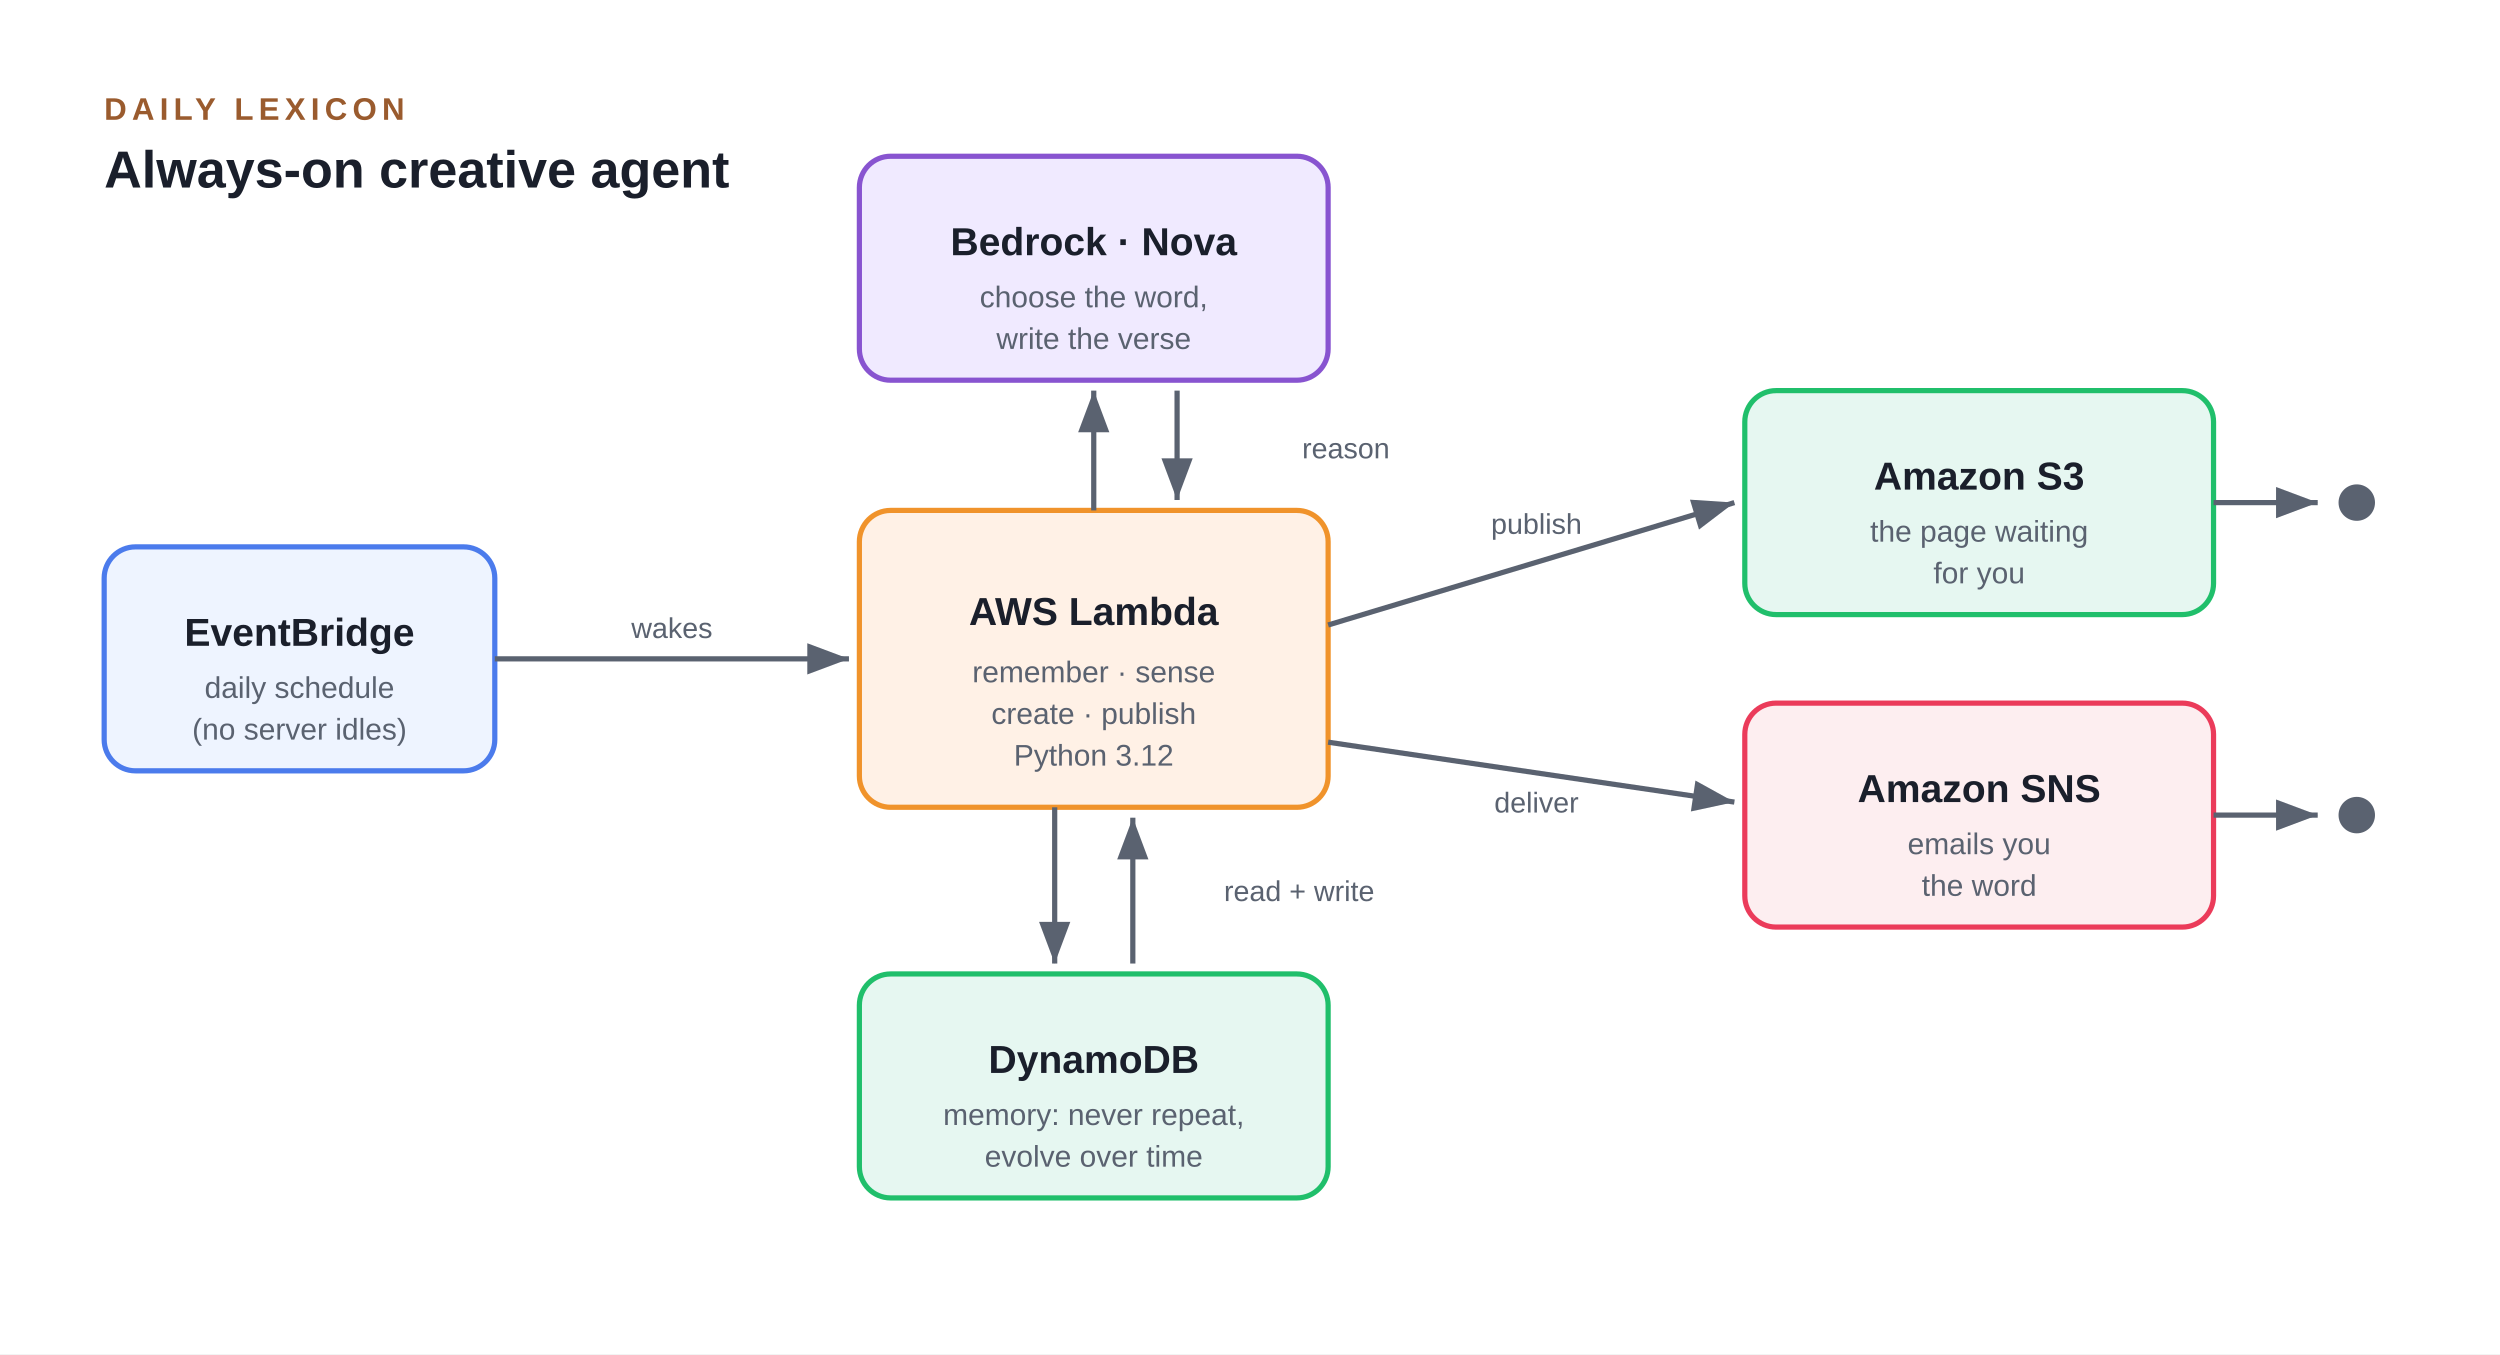
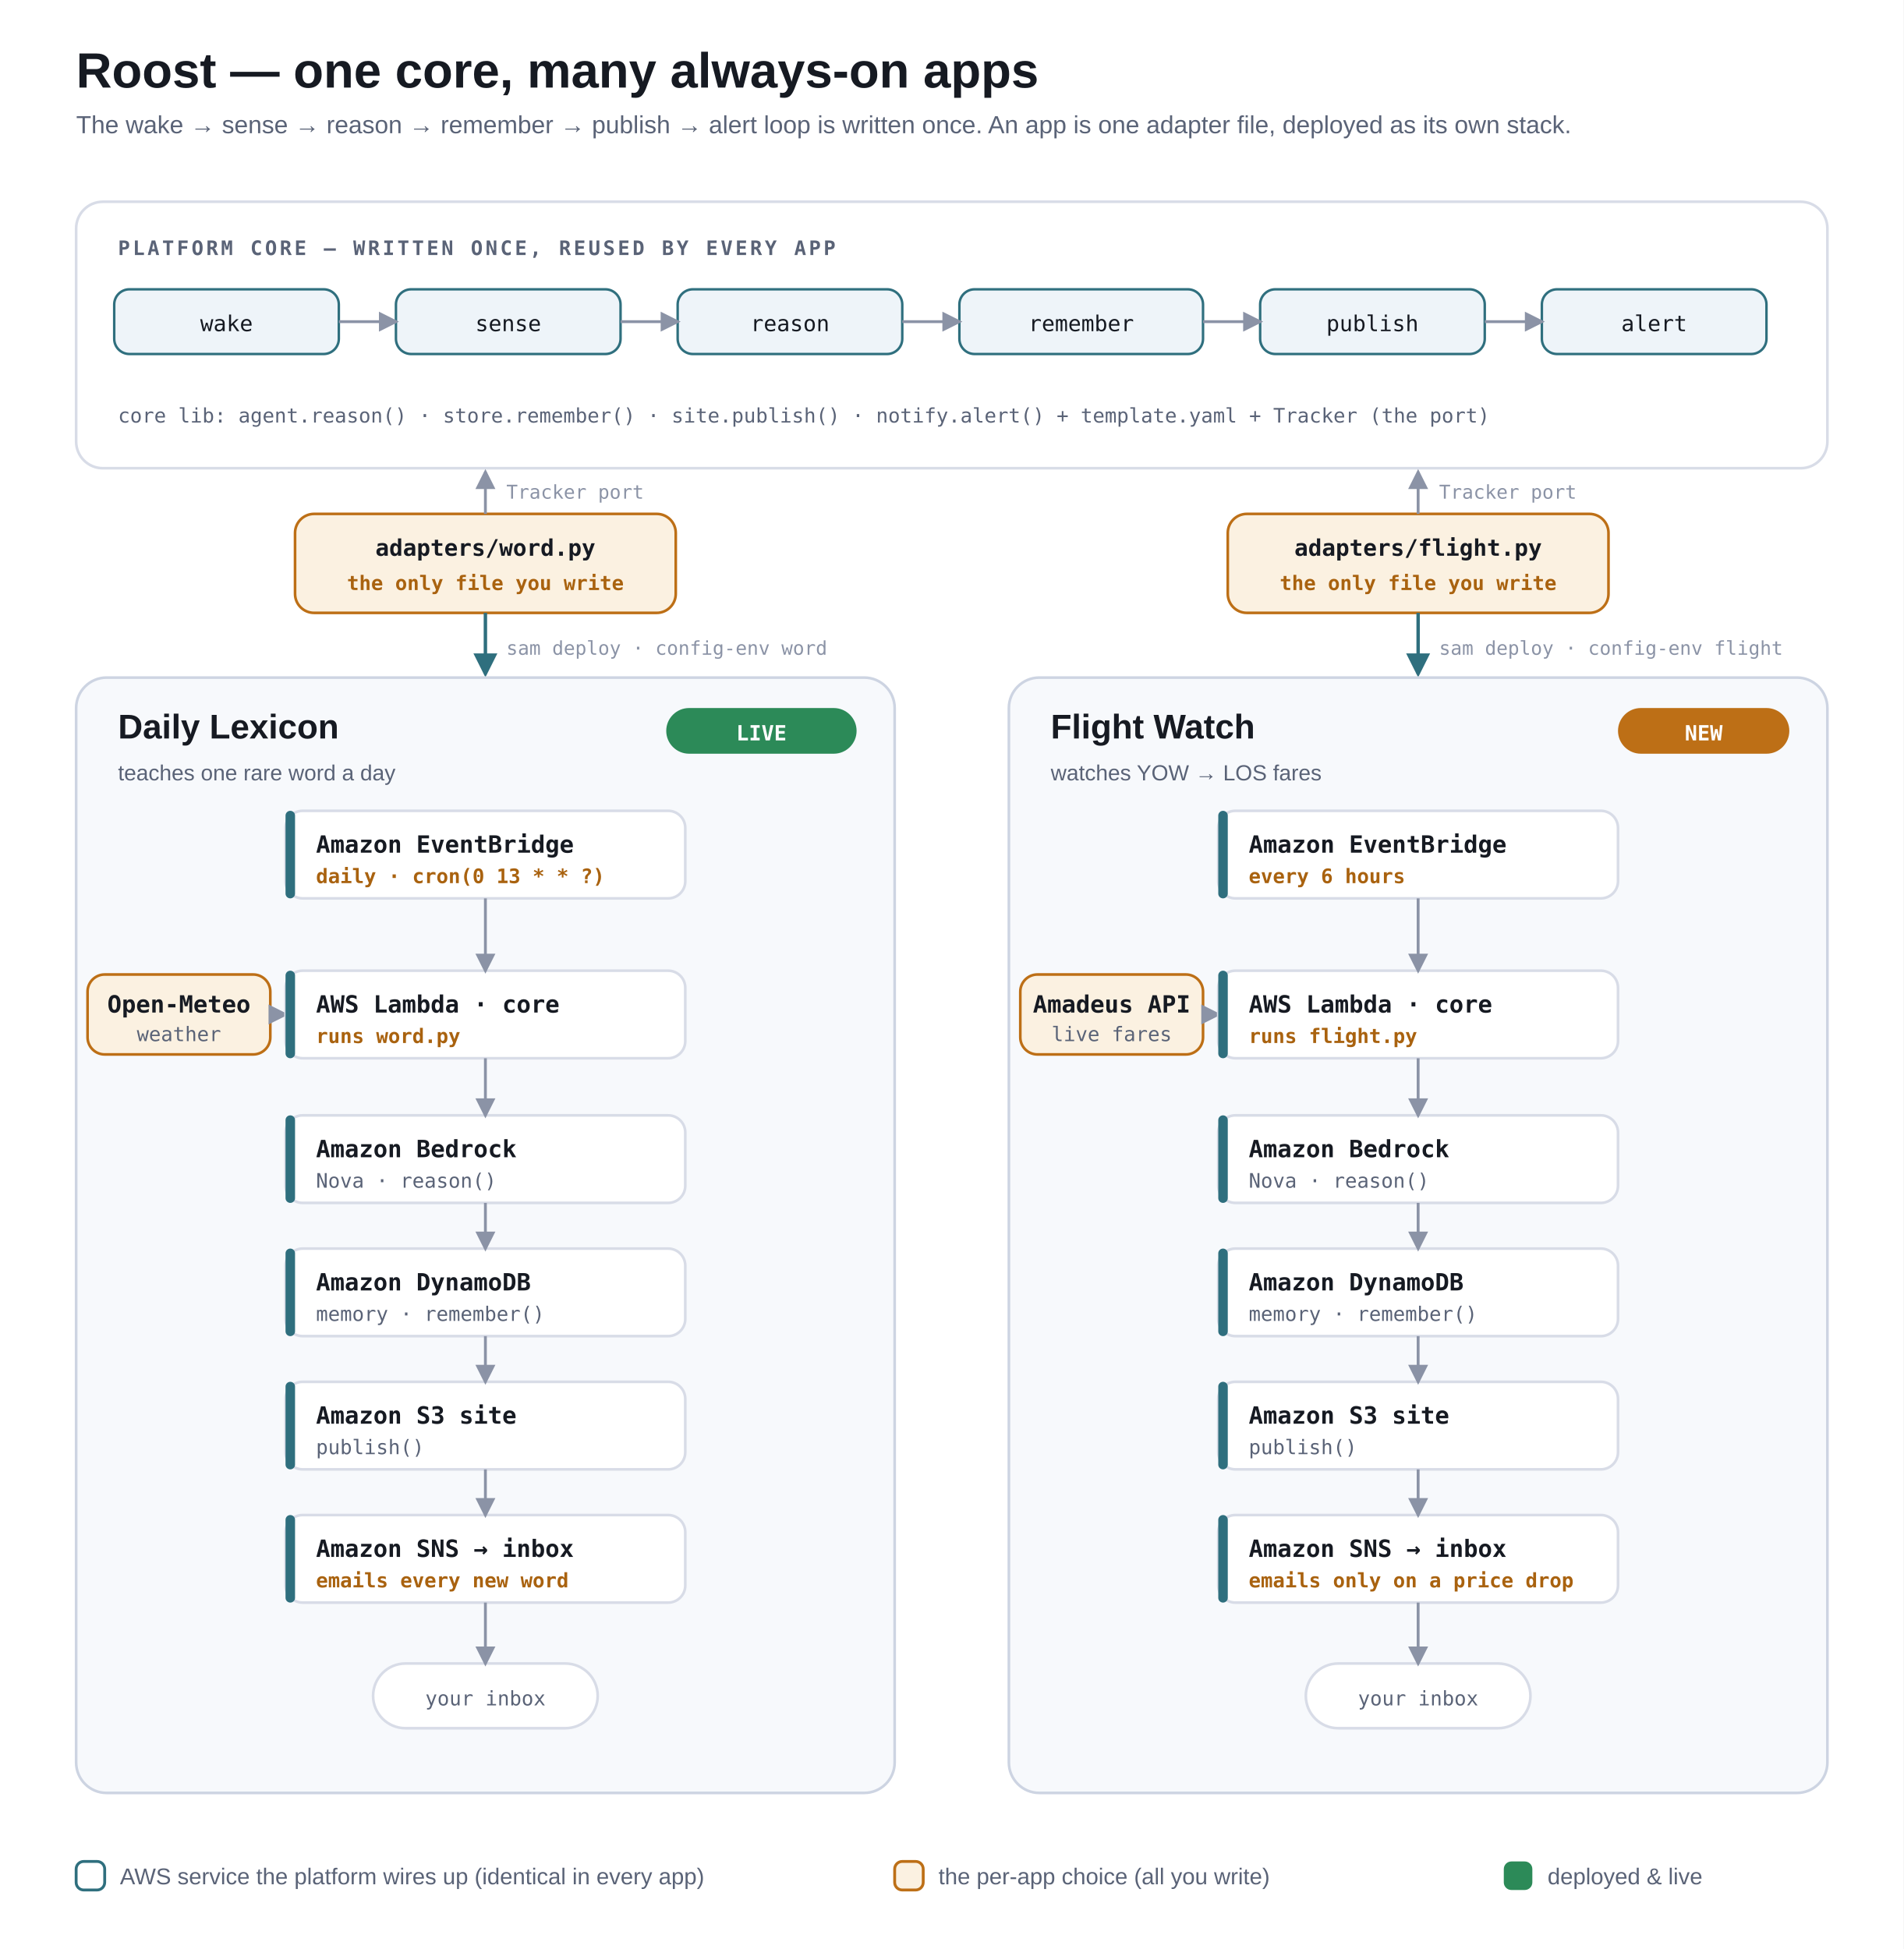
- <svg xmlns="http://www.w3.org/2000/svg" viewBox="0 0 960 520" font-family="'Helvetica Neue',Arial,sans-serif">
+ <svg xmlns="http://www.w3.org/2000/svg" viewBox="0 0 1000 1024" font-family="'Helvetica Neue', Arial, sans-serif">
  <defs>
-     <marker id="arrow" markerWidth="10" markerHeight="10" refX="8" refY="3" orient="auto" markerUnits="strokeWidth">
-       <path d="M0,0 L8,3 L0,6 Z" fill="#5a6270" />
+     <marker id="ah" viewBox="0 0 10 10" refX="8.5" refY="5" markerWidth="7" markerHeight="7" orient="auto-start-reverse">
+       <path d="M0,0 L10,5 L0,10 z" fill="#8b93a6" />
+     </marker>
+     <marker id="ahc" viewBox="0 0 10 10" refX="8.5" refY="5" markerWidth="7" markerHeight="7" orient="auto-start-reverse">
+       <path d="M0,0 L10,5 L0,10 z" fill="#2f6f7e" />
    </marker>
    <style>
-       .box { rx: 12; stroke-width: 2; }
-       .svc { font-size: 15px; font-weight: 700; fill: #1a1f2b; }
-       .sub { font-size: 11.5px; fill: #5a6270; }
-       .edge { stroke: #5a6270; stroke-width: 2; fill: none; marker-end: url(#arrow); }
-       .elabel { font-size: 11px; fill: #5a6270; }
-       .title { font-size: 20px; font-weight: 800; fill: #1a1f2b; }
-       .kicker { font-size: 12px; font-weight: 700; fill: #9a5b2e; letter-spacing: 2px; }
+       .box{fill:#ffffff;stroke:#d8dce7;stroke-width:1.4}
+       .col-frame{fill:none;stroke:#cdd4e2;stroke-width:1.4}
+       .col-fill{fill:#f7f9fc}
+       .chip-app{fill:#fbf1e1;stroke:#bd6f16;stroke-width:1.4}
+       .spinepill{fill:#eef4f9;stroke:#2f6f7e;stroke-width:1.3}
+       .stripe-core{fill:#2f6f7e}
+       .t-h1{fill:#161a22;font-size:26px;font-weight:700}
+       .t-h2{fill:#5a6377;font-size:13px}
+       .t-name{fill:#161a22;font-size:18px;font-weight:700}
+       .t-title{fill:#161a22;font-family:'DejaVu Sans Mono',Menlo,monospace;font-weight:600;font-size:12.5px}
+       .t-sub{fill:#5a6377;font-family:'DejaVu Sans Mono',Menlo,monospace;font-size:10.5px}
+       .t-app{fill:#a9620f;font-family:'DejaVu Sans Mono',Menlo,monospace;font-weight:600;font-size:10.5px}
+       .t-spine{fill:#161a22;font-family:'DejaVu Sans Mono',Menlo,monospace;font-weight:500;font-size:11.5px}
+       .t-eyebrow{fill:#5a6377;font-family:'DejaVu Sans Mono',Menlo,monospace;font-weight:600;font-size:10.5px;letter-spacing:1.4px}
+       .t-purpose{fill:#5a6377;font-size:11.5px}
+       .t-arw{fill:#8b93a6;font-family:'DejaVu Sans Mono',Menlo,monospace;font-size:10px}
+       .t-chip{fill:#161a22;font-family:'DejaVu Sans Mono',Menlo,monospace;font-weight:600;font-size:12px}
+       .arw{stroke:#8b93a6;stroke-width:1.5;fill:none}
+       .arw-strong{stroke:#2f6f7e;stroke-width:1.8;fill:none}
+       .pill-txt{fill:#ffffff;font-family:'DejaVu Sans Mono',Menlo,monospace;font-weight:600;font-size:11px}
+       .legend{fill:#5a6377;font-size:12px}
    </style>
  </defs>
-   <rect x="0" y="0" width="960" height="520" fill="#ffffff" />
-   <text x="40" y="46" class="kicker">DAILY LEXICON</text>
-   <text x="40" y="72" class="title">Always-on creative agent</text>
-   <rect class="box" x="40" y="210" width="150" height="86" fill="#eef4ff" stroke="#4b7bec" />
-   <text x="115" y="248" text-anchor="middle" class="svc">EventBridge</text>
-   <text x="115" y="268" text-anchor="middle" class="sub">daily schedule</text>
-   <text x="115" y="284" text-anchor="middle" class="sub">(no server idles)</text>
-   <rect class="box" x="330" y="196" width="180" height="114" fill="#fff1e6" stroke="#f0932b" />
-   <text x="420" y="240" text-anchor="middle" class="svc">AWS Lambda</text>
-   <text x="420" y="262" text-anchor="middle" class="sub">remember · sense</text>
-   <text x="420" y="278" text-anchor="middle" class="sub">create · publish</text>
-   <text x="420" y="294" text-anchor="middle" class="sub">Python 3.12</text>
-   <rect class="box" x="330" y="60" width="180" height="86" fill="#f0eaff" stroke="#8854d0" />
-   <text x="420" y="98" text-anchor="middle" class="svc">Bedrock · Nova</text>
-   <text x="420" y="118" text-anchor="middle" class="sub">choose the word,</text>
-   <text x="420" y="134" text-anchor="middle" class="sub">write the verse</text>
-   <rect class="box" x="330" y="374" width="180" height="86" fill="#e6f7f1" stroke="#20bf6b" />
-   <text x="420" y="412" text-anchor="middle" class="svc">DynamoDB</text>
-   <text x="420" y="432" text-anchor="middle" class="sub">memory: never repeat,</text>
-   <text x="420" y="448" text-anchor="middle" class="sub">evolve over time</text>
-   <rect class="box" x="670" y="150" width="180" height="86" fill="#e6f7f1" stroke="#20bf6b" />
-   <text x="760" y="188" text-anchor="middle" class="svc">Amazon S3</text>
-   <text x="760" y="208" text-anchor="middle" class="sub">the page waiting</text>
-   <text x="760" y="224" text-anchor="middle" class="sub">for you</text>
-   <rect class="box" x="670" y="270" width="180" height="86" fill="#fdeef0" stroke="#eb3b5a" />
-   <text x="760" y="308" text-anchor="middle" class="svc">Amazon SNS</text>
-   <text x="760" y="328" text-anchor="middle" class="sub">emails you</text>
-   <text x="760" y="344" text-anchor="middle" class="sub">the word</text>
-   <path class="edge" d="M190,253 L326,253" />
-   <text x="258" y="245" text-anchor="middle" class="elabel">wakes</text>
-   <path class="edge" d="M420,196 L420,150" />
-   <path class="edge" d="M452,150 L452,192" stroke="#8854d0" />
-   <text x="500" y="176" class="elabel">reason</text>
-   <path class="edge" d="M405,310 L405,370" />
-   <path class="edge" d="M435,370 L435,314" stroke="#20bf6b" />
-   <text x="470" y="346" class="elabel">read + write</text>
-   <path class="edge" d="M510,240 L666,193" />
-   <text x="590" y="205" text-anchor="middle" class="elabel">publish</text>
-   <path class="edge" d="M510,285 L666,308" />
-   <text x="590" y="312" text-anchor="middle" class="elabel">deliver</text>
-   <circle cx="905" cy="193" r="7" fill="#5a6270" />
-   <circle cx="905" cy="313" r="7" fill="#5a6270" />
-   <path class="edge" d="M850,193 L890,193" />
-   <path class="edge" d="M850,313 L890,313" />
+   <rect x="0" y="0" width="1000" height="1024" fill="#ffffff" />
+   <text x="40" y="46" class="t-h1">Roost — one core, many always-on apps</text>
+   <text x="40" y="70" class="t-h2">The wake → sense → reason → remember → publish → alert loop is written once. An app is one adapter file, deployed as its own stack.</text>
+   <g transform="translate(0,82)">
+     <rect x="40" y="24" width="920" height="140" rx="14" class="box" />
+     <text x="62" y="52" class="t-eyebrow">PLATFORM CORE — WRITTEN ONCE, REUSED BY EVERY APP</text>
+     <rect x="60" y="70" width="118" height="34" rx="8" class="spinepill" />
+     <text x="119" y="92" text-anchor="middle" class="t-spine">wake</text>
+     <rect x="208" y="70" width="118" height="34" rx="8" class="spinepill" />
+     <text x="267" y="92" text-anchor="middle" class="t-spine">sense</text>
+     <rect x="356" y="70" width="118" height="34" rx="8" class="spinepill" />
+     <text x="415" y="92" text-anchor="middle" class="t-spine">reason</text>
+     <rect x="504" y="70" width="128" height="34" rx="8" class="spinepill" />
+     <text x="568" y="92" text-anchor="middle" class="t-spine">remember</text>
+     <rect x="662" y="70" width="118" height="34" rx="8" class="spinepill" />
+     <text x="721" y="92" text-anchor="middle" class="t-spine">publish</text>
+     <rect x="810" y="70" width="118" height="34" rx="8" class="spinepill" />
+     <text x="869" y="92" text-anchor="middle" class="t-spine">alert</text>
+     <line x1="178" y1="87" x2="208" y2="87" class="arw" marker-end="url(#ah)" />
+     <line x1="326" y1="87" x2="356" y2="87" class="arw" marker-end="url(#ah)" />
+     <line x1="474" y1="87" x2="504" y2="87" class="arw" marker-end="url(#ah)" />
+     <line x1="632" y1="87" x2="662" y2="87" class="arw" marker-end="url(#ah)" />
+     <line x1="780" y1="87" x2="810" y2="87" class="arw" marker-end="url(#ah)" />
+     <text x="62" y="140" class="t-sub">core lib: agent.reason() · store.remember() · site.publish() · notify.alert()   +   template.yaml   +   Tracker (the port)</text>
+     <rect x="155" y="188" width="200" height="52" rx="10" class="chip-app" />
+     <text x="255" y="210" text-anchor="middle" class="t-chip">adapters/word.py</text>
+     <text x="255" y="228" text-anchor="middle" class="t-app">the only file you write</text>
+     <rect x="645" y="188" width="200" height="52" rx="10" class="chip-app" />
+     <text x="745" y="210" text-anchor="middle" class="t-chip">adapters/flight.py</text>
+     <text x="745" y="228" text-anchor="middle" class="t-app">the only file you write</text>
+     <line x1="255" y1="188" x2="255" y2="166" class="arw" marker-end="url(#ah)" />
+     <text x="266" y="180" class="t-arw">Tracker port</text>
+     <line x1="745" y1="188" x2="745" y2="166" class="arw" marker-end="url(#ah)" />
+     <text x="756" y="180" class="t-arw">Tracker port</text>
+     <line x1="255" y1="240" x2="255" y2="272" class="arw-strong" marker-end="url(#ahc)" />
+     <text x="266" y="262" class="t-arw">sam deploy · config-env word</text>
+     <line x1="745" y1="240" x2="745" y2="272" class="arw-strong" marker-end="url(#ahc)" />
+     <text x="756" y="262" class="t-arw">sam deploy · config-env flight</text>
+     <rect x="40" y="274" width="430" height="586" rx="16" class="col-fill" />
+     <rect x="40" y="274" width="430" height="586" rx="16" class="col-frame" />
+     <text x="62" y="306" class="t-name">Daily Lexicon</text>
+     <rect x="350" y="290" width="100" height="24" rx="12" fill="#2c8a58" />
+     <text x="400" y="307" text-anchor="middle" class="pill-txt">LIVE</text>
+     <text x="62" y="328" class="t-purpose">teaches one rare word a day</text>
+     <rect x="46" y="430" width="96" height="42" rx="9" class="chip-app" />
+     <text x="94" y="450" text-anchor="middle" class="t-title" font-size="11px">Open-Meteo</text>
+     <text x="94" y="465" text-anchor="middle" class="t-sub">weather</text>
+     <line x1="142" y1="451" x2="150" y2="451" class="arw" marker-end="url(#ah)" />
+     <rect x="150" y="344" width="210" height="46" rx="9" class="box" />
+     <rect x="150" y="344" width="5" height="46" rx="2.5" class="stripe-core" />
+     <text x="166" y="366" class="t-title">Amazon EventBridge</text>
+     <text x="166" y="382" class="t-app">daily · cron(0 13 * * ?)</text>
+     <rect x="150" y="428" width="210" height="46" rx="9" class="box" />
+     <rect x="150" y="428" width="5" height="46" rx="2.5" class="stripe-core" />
+     <text x="166" y="450" class="t-title">AWS Lambda · core</text>
+     <text x="166" y="466" class="t-app">runs word.py</text>
+     <rect x="150" y="504" width="210" height="46" rx="9" class="box" />
+     <rect x="150" y="504" width="5" height="46" rx="2.5" class="stripe-core" />
+     <text x="166" y="526" class="t-title">Amazon Bedrock</text>
+     <text x="166" y="542" class="t-sub">Nova · reason()</text>
+     <rect x="150" y="574" width="210" height="46" rx="9" class="box" />
+     <rect x="150" y="574" width="5" height="46" rx="2.5" class="stripe-core" />
+     <text x="166" y="596" class="t-title">Amazon DynamoDB</text>
+     <text x="166" y="612" class="t-sub">memory · remember()</text>
+     <rect x="150" y="644" width="210" height="46" rx="9" class="box" />
+     <rect x="150" y="644" width="5" height="46" rx="2.5" class="stripe-core" />
+     <text x="166" y="666" class="t-title">Amazon S3 site</text>
+     <text x="166" y="682" class="t-sub">publish()</text>
+     <rect x="150" y="714" width="210" height="46" rx="9" class="box" />
+     <rect x="150" y="714" width="5" height="46" rx="2.5" class="stripe-core" />
+     <text x="166" y="736" class="t-title">Amazon SNS → inbox</text>
+     <text x="166" y="752" class="t-app">emails every new word</text>
+     <line x1="255" y1="390" x2="255" y2="428" class="arw" marker-end="url(#ah)" />
+     <line x1="255" y1="474" x2="255" y2="504" class="arw" marker-end="url(#ah)" />
+     <line x1="255" y1="550" x2="255" y2="574" class="arw" marker-end="url(#ah)" />
+     <line x1="255" y1="620" x2="255" y2="644" class="arw" marker-end="url(#ah)" />
+     <line x1="255" y1="690" x2="255" y2="714" class="arw" marker-end="url(#ah)" />
+     <rect x="196" y="792" width="118" height="34" rx="17" class="box" />
+     <text x="255" y="814" text-anchor="middle" class="t-sub">your inbox</text>
+     <line x1="255" y1="760" x2="255" y2="792" class="arw" marker-end="url(#ah)" />
+     <rect x="530" y="274" width="430" height="586" rx="16" class="col-fill" />
+     <rect x="530" y="274" width="430" height="586" rx="16" class="col-frame" />
+     <text x="552" y="306" class="t-name">Flight Watch</text>
+     <rect x="850" y="290" width="90" height="24" rx="12" fill="#bd6f16" />
+     <text x="895" y="307" text-anchor="middle" class="pill-txt">NEW</text>
+     <text x="552" y="328" class="t-purpose">watches YOW → LOS fares</text>
+     <rect x="536" y="430" width="96" height="42" rx="9" class="chip-app" />
+     <text x="584" y="450" text-anchor="middle" class="t-title" font-size="11px">Amadeus API</text>
+     <text x="584" y="465" text-anchor="middle" class="t-sub">live fares</text>
+     <line x1="632" y1="451" x2="640" y2="451" class="arw" marker-end="url(#ah)" />
+     <rect x="640" y="344" width="210" height="46" rx="9" class="box" />
+     <rect x="640" y="344" width="5" height="46" rx="2.5" class="stripe-core" />
+     <text x="656" y="366" class="t-title">Amazon EventBridge</text>
+     <text x="656" y="382" class="t-app">every 6 hours</text>
+     <rect x="640" y="428" width="210" height="46" rx="9" class="box" />
+     <rect x="640" y="428" width="5" height="46" rx="2.5" class="stripe-core" />
+     <text x="656" y="450" class="t-title">AWS Lambda · core</text>
+     <text x="656" y="466" class="t-app">runs flight.py</text>
+     <rect x="640" y="504" width="210" height="46" rx="9" class="box" />
+     <rect x="640" y="504" width="5" height="46" rx="2.5" class="stripe-core" />
+     <text x="656" y="526" class="t-title">Amazon Bedrock</text>
+     <text x="656" y="542" class="t-sub">Nova · reason()</text>
+     <rect x="640" y="574" width="210" height="46" rx="9" class="box" />
+     <rect x="640" y="574" width="5" height="46" rx="2.5" class="stripe-core" />
+     <text x="656" y="596" class="t-title">Amazon DynamoDB</text>
+     <text x="656" y="612" class="t-sub">memory · remember()</text>
+     <rect x="640" y="644" width="210" height="46" rx="9" class="box" />
+     <rect x="640" y="644" width="5" height="46" rx="2.5" class="stripe-core" />
+     <text x="656" y="666" class="t-title">Amazon S3 site</text>
+     <text x="656" y="682" class="t-sub">publish()</text>
+     <rect x="640" y="714" width="210" height="46" rx="9" class="box" />
+     <rect x="640" y="714" width="5" height="46" rx="2.5" class="stripe-core" />
+     <text x="656" y="736" class="t-title">Amazon SNS → inbox</text>
+     <text x="656" y="752" class="t-app">emails only on a price drop</text>
+     <line x1="745" y1="390" x2="745" y2="428" class="arw" marker-end="url(#ah)" />
+     <line x1="745" y1="474" x2="745" y2="504" class="arw" marker-end="url(#ah)" />
+     <line x1="745" y1="550" x2="745" y2="574" class="arw" marker-end="url(#ah)" />
+     <line x1="745" y1="620" x2="745" y2="644" class="arw" marker-end="url(#ah)" />
+     <line x1="745" y1="690" x2="745" y2="714" class="arw" marker-end="url(#ah)" />
+     <rect x="686" y="792" width="118" height="34" rx="17" class="box" />
+     <text x="745" y="814" text-anchor="middle" class="t-sub">your inbox</text>
+     <line x1="745" y1="760" x2="745" y2="792" class="arw" marker-end="url(#ah)" />
+   </g>
+   <g transform="translate(0,978)">
+     <rect x="40" y="0" width="15" height="15" rx="4" fill="#ffffff" stroke="#2f6f7e" stroke-width="1.5" />
+     <text x="63" y="12" class="legend">AWS service the platform wires up (identical in every app)</text>
+     <rect x="470" y="0" width="15" height="15" rx="4" fill="#fbf1e1" stroke="#bd6f16" stroke-width="1.5" />
+     <text x="493" y="12" class="legend">the per-app choice (all you write)</text>
+     <rect x="790" y="0" width="15" height="15" rx="4" fill="#2c8a58" />
+     <text x="813" y="12" class="legend">deployed &amp; live</text>
+   </g>
</svg>
